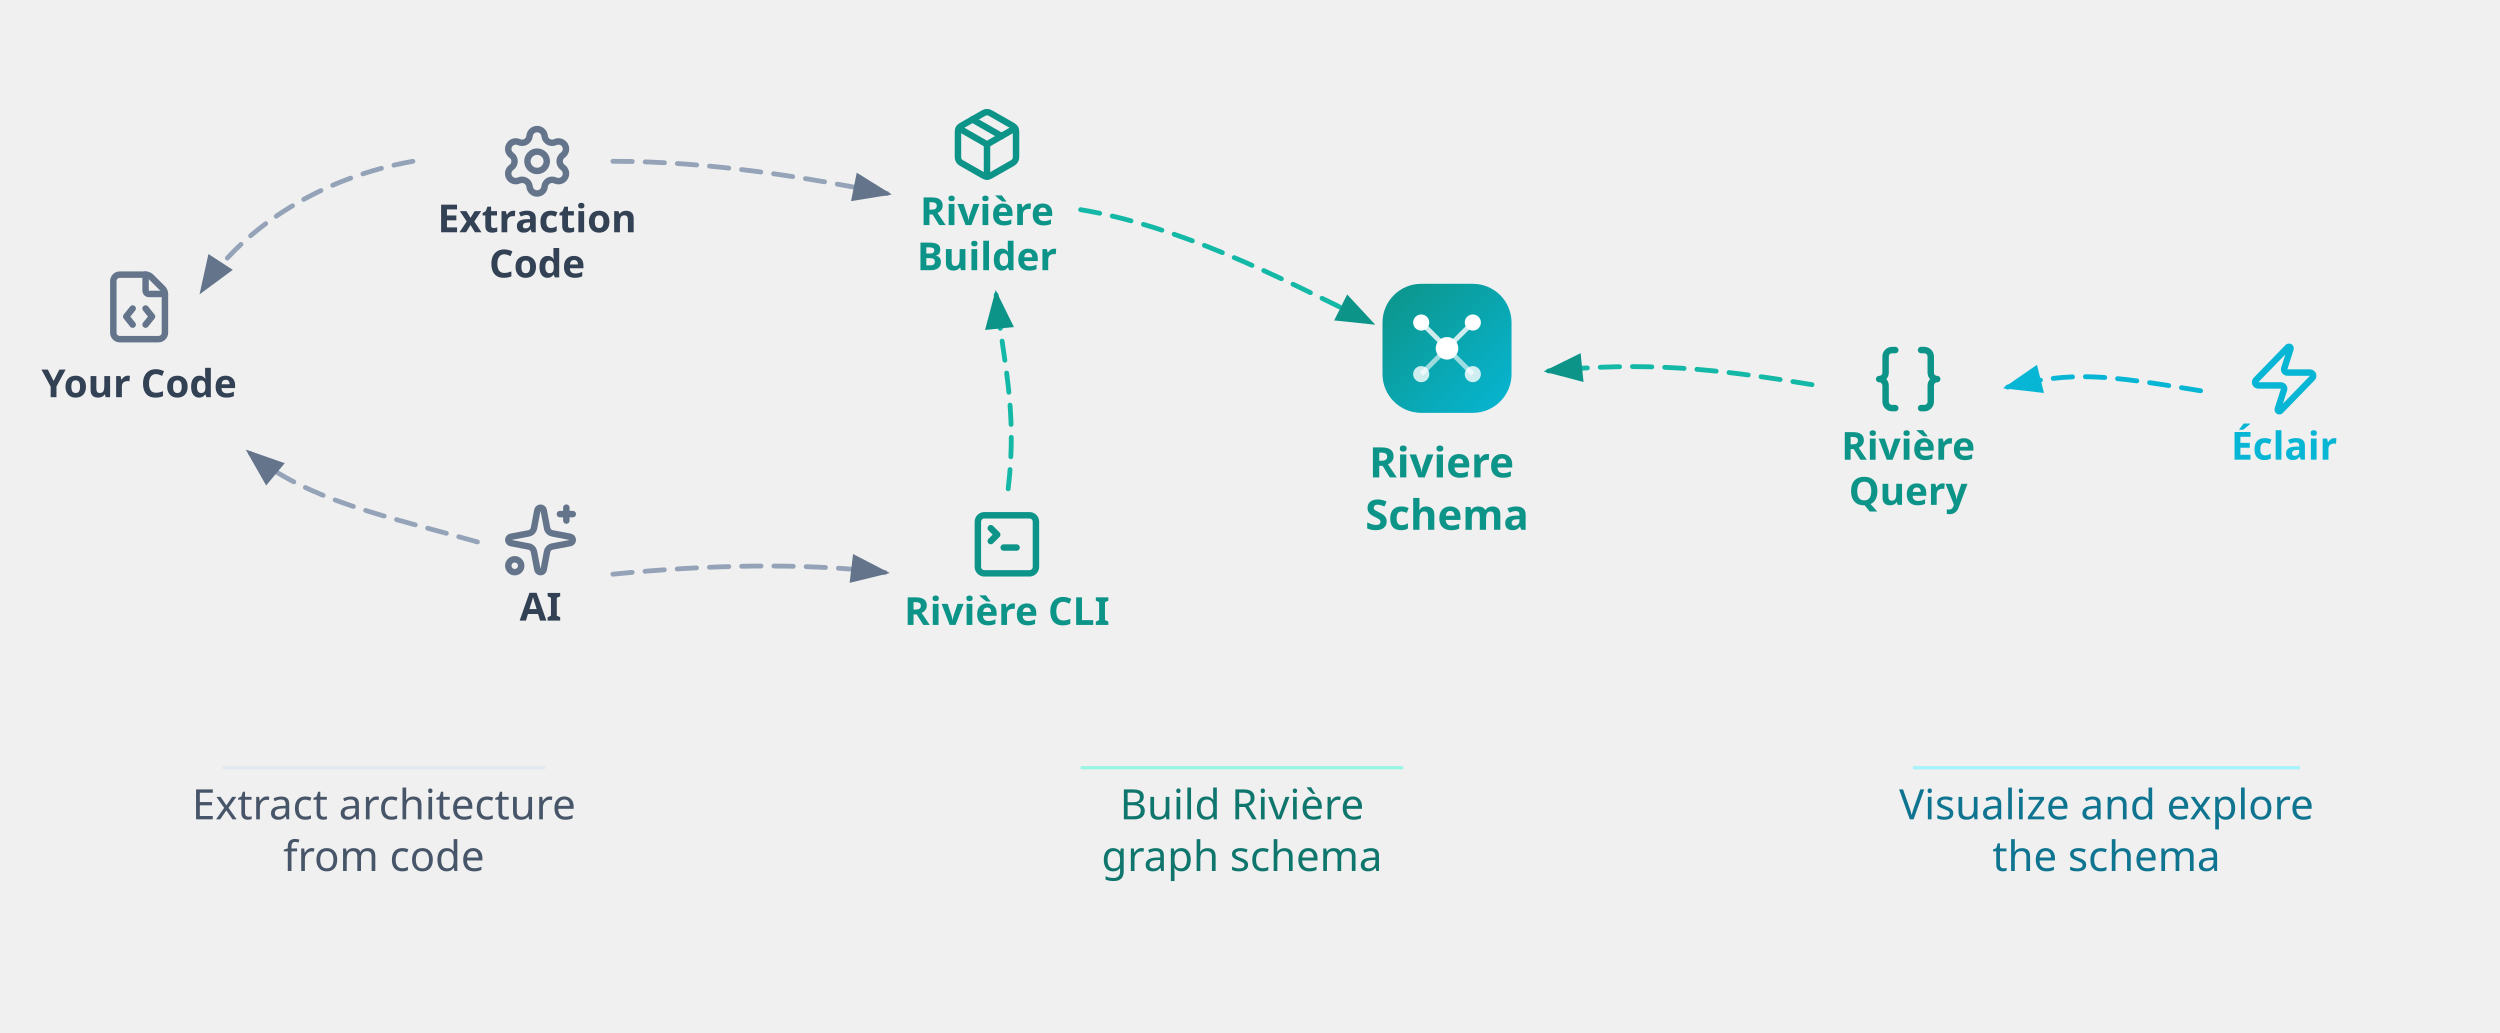
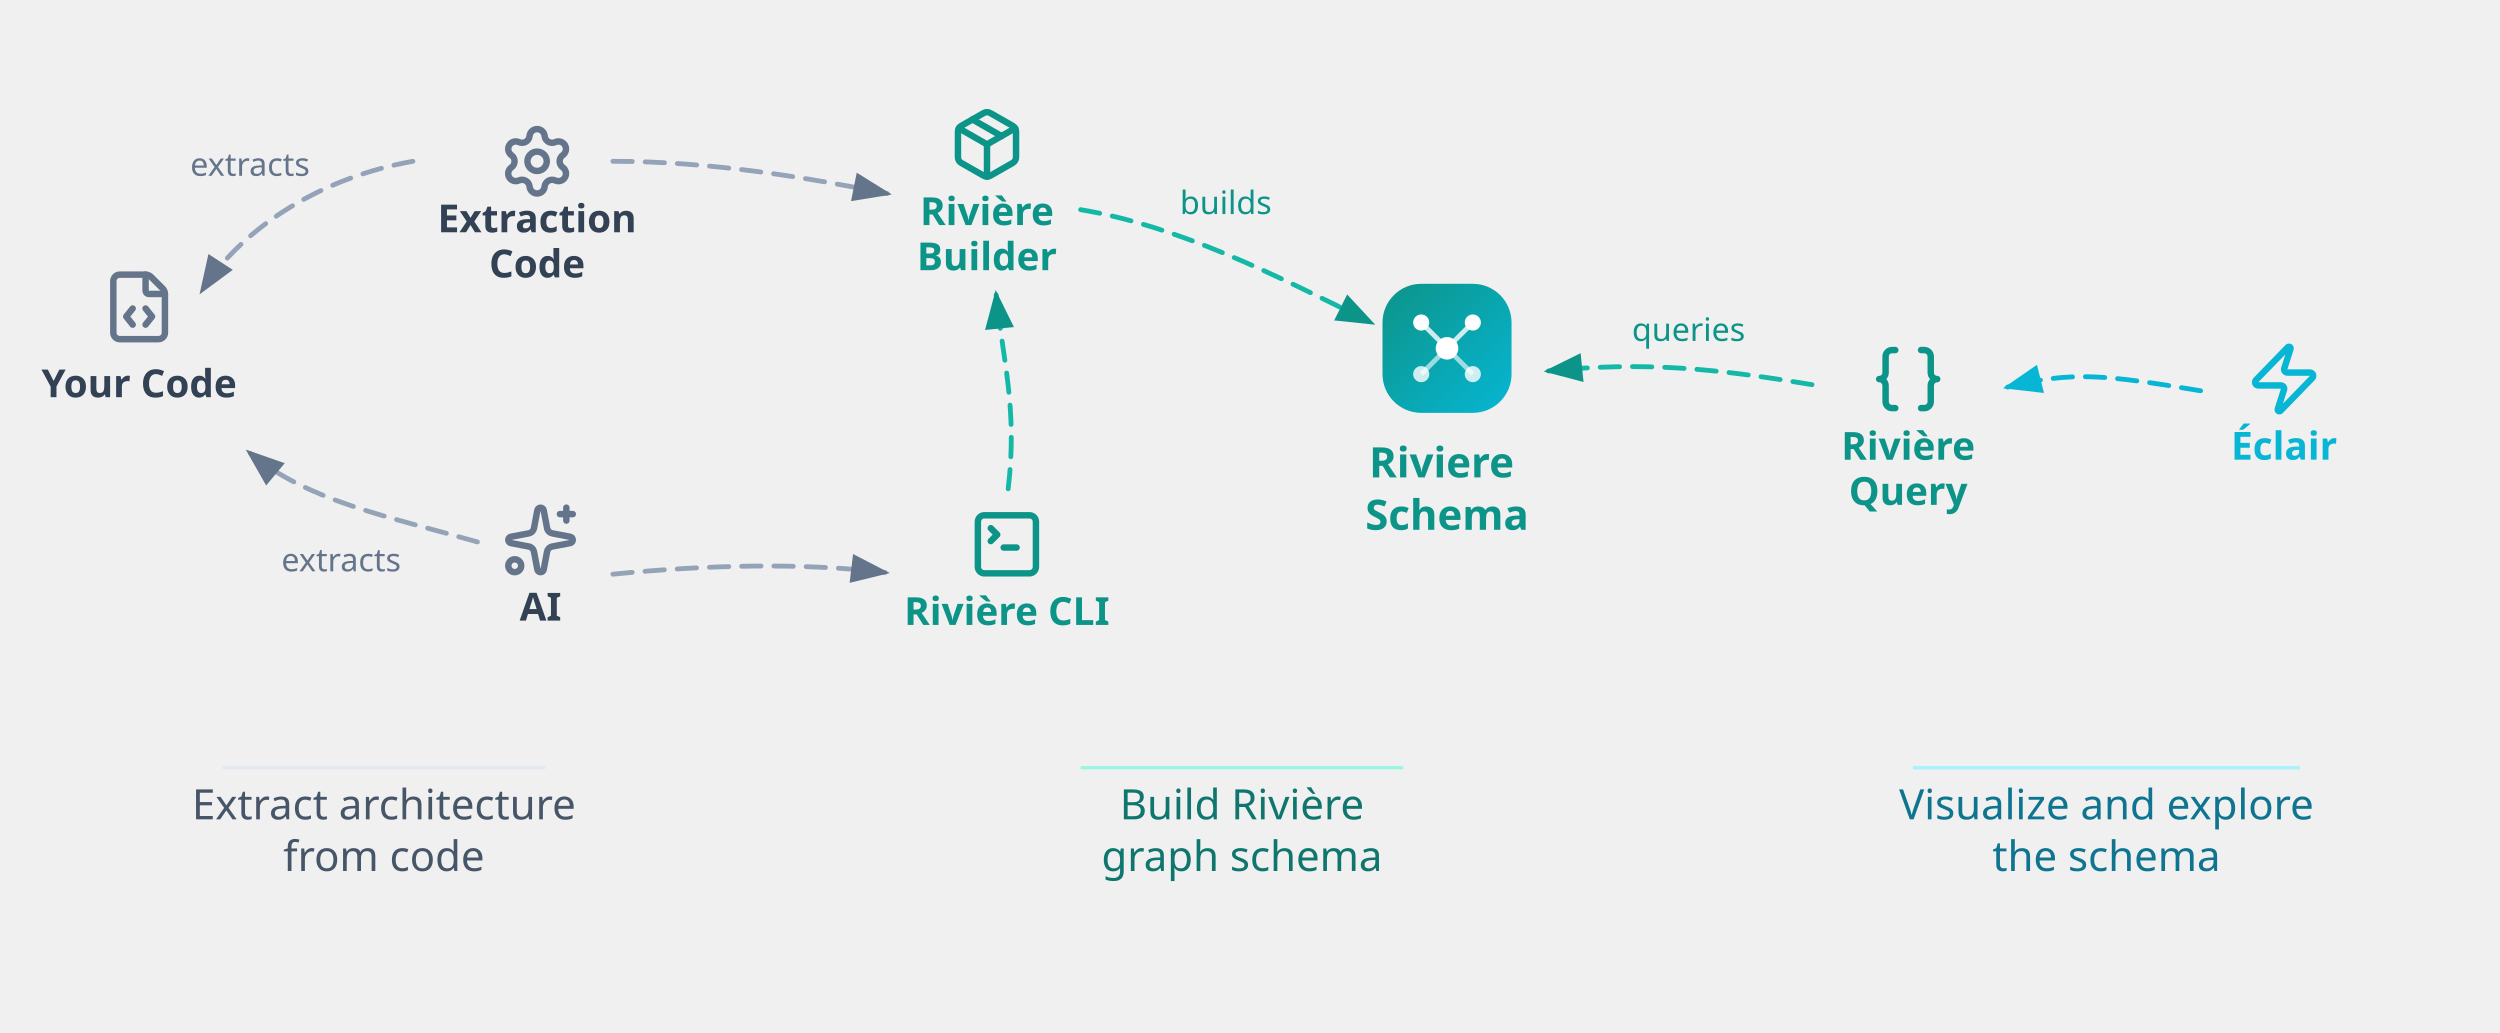
<svg xmlns="http://www.w3.org/2000/svg" width="775" height="320" viewBox="0 0 775 320" fill="none" version="1.1" id="svg34">
  <defs id="defs4">
    <linearGradient id="stream-gradient" x1="0" y1="0" x2="40" y2="40" gradientUnits="userSpaceOnUse">
      <stop offset="0%" stop-color="#0D9488" id="stop1" />
      <stop offset="100%" stop-color="#06B6D4" id="stop2" />
    </linearGradient>
    <marker id="arrow-gray" markerWidth="8" markerHeight="6" refX="7" refY="3" orient="auto" viewBox="0 0 8 6" preserveAspectRatio="xMidYMid">
      <polygon points="0,6 0,0 8,3 " fill="#64748b" id="polygon2" />
    </marker>
    <marker id="arrow-teal" markerWidth="8" markerHeight="6" refX="7" refY="3" orient="auto" viewBox="0 0 8 6" preserveAspectRatio="xMidYMid">
      <polygon points="0,6 0,0 8,3 " fill="#0d9488" id="polygon3" />
    </marker>
    <marker id="arrow-cyan" markerWidth="8" markerHeight="6" refX="7" refY="3" orient="auto" viewBox="0 0 8 6" preserveAspectRatio="xMidYMid">
      <polygon points="0,6 0,0 8,3 " fill="#06b6d4" id="polygon4" />
    </marker>
    <marker id="arrow-gray-3" markerWidth="8" markerHeight="6" refX="7" refY="3" orient="auto" viewBox="0 0 8 6" preserveAspectRatio="xMidYMid">
      <polygon points="0,0 8,3 0,6 " fill="#64748b" id="polygon2-0" />
    </marker>
    <marker id="arrow-gray-6" markerWidth="8" markerHeight="6" refX="7" refY="3" orient="auto" viewBox="0 0 8 6" preserveAspectRatio="xMidYMid">
      <polygon points="0,0 8,3 0,6 " fill="#64748b" id="polygon2-5" />
    </marker>
    <marker id="arrow-gray-1" markerWidth="8" markerHeight="6" refX="7" refY="3" orient="auto-start-reverse" viewBox="0 0 8 6" preserveAspectRatio="xMidYMid">
      <polygon points="8,3 0,6 0,0 " fill="#64748b" id="polygon2-4" transform="matrix(-1,0,0,1,8,0)" />
    </marker>
    <marker id="arrow-gray-9" markerWidth="8" markerHeight="6" refX="7" refY="3" orient="auto" viewBox="0 0 8 6" preserveAspectRatio="xMidYMid">
      <polygon points="0,0 8,3 0,6 " fill="#64748b" id="polygon2-54" />
    </marker>
    <marker id="arrow-gray-67" markerWidth="8" markerHeight="6" refX="7" refY="3" orient="auto" viewBox="0 0 8 6" preserveAspectRatio="xMidYMid">
      <polygon points="0,0 8,3 0,6 " fill="#64748b" id="polygon2-8" />
    </marker>
    <marker id="arrow-teal-7" markerWidth="8" markerHeight="6" refX="7" refY="3" orient="auto" viewBox="0 0 8 6" preserveAspectRatio="xMidYMid">
      <polygon points="0,0 8,3 0,6 " fill="#0d9488" id="polygon3-4" />
    </marker>
    <marker id="arrow-teal-1" markerWidth="8" markerHeight="6" refX="7" refY="3" orient="auto" viewBox="0 0 8 6" preserveAspectRatio="xMidYMid">
      <polygon points="0,0 8,3 0,6 " fill="#0d9488" id="polygon3-5" />
    </marker>
    <marker id="arrow-teal-9" markerWidth="8" markerHeight="6" refX="7" refY="3" orient="auto" viewBox="0 0 8 6" preserveAspectRatio="xMidYMid">
      <polygon points="0,0 8,3 0,6 " fill="#0d9488" id="polygon3-3" />
    </marker>
  </defs>
  <g transform="translate(43.12882,115.1372)" id="g-yourcode">
-     <g transform="translate(-12,-32)">
-       <path d="M6 22a2 2 0 0 1-2-2V4a2 2 0 0 1 2-2h8a2.4 2.4 0 0 1 1.704.706l3.588 3.588A2.4 2.4 0 0 1 20 8v12a2 2 0 0 1-2 2z" fill="none" stroke="#64748B" stroke-width="2" stroke-linecap="round" stroke-linejoin="round" />
-       <path d="M14 2v5a1 1 0 0 0 1 1h5" fill="none" stroke="#64748B" stroke-width="2" stroke-linecap="round" stroke-linejoin="round" />
-       <path d="M10 12.5 8 15l2 2.5" fill="none" stroke="#64748B" stroke-width="2" stroke-linecap="round" stroke-linejoin="round" />
-       <path d="m14 12.5 2 2.5-2 2.5" fill="none" stroke="#64748B" stroke-width="2" stroke-linecap="round" stroke-linejoin="round" />
+     <g transform="translate(-12,-32)" id="g4">
+       <path d="M6 22a2 2 0 0 1-2-2V4a2 2 0 0 1 2-2h8a2.4 2.4 0 0 1 1.704.706l3.588 3.588A2.4 2.4 0 0 1 20 8v12a2 2 0 0 1-2 2z" fill="none" stroke="#64748B" stroke-width="2" stroke-linecap="round" stroke-linejoin="round" id="path1" />
+       <path d="M14 2v5a1 1 0 0 0 1 1h5" fill="none" stroke="#64748B" stroke-width="2" stroke-linecap="round" stroke-linejoin="round" id="path2" />
+       <path d="M10 12.5 8 15l2 2.5" fill="none" stroke="#64748B" stroke-width="2" stroke-linecap="round" stroke-linejoin="round" id="path3" />
+       <path d="m14 12.5 2 2.5-2 2.5" fill="none" stroke="#64748B" stroke-width="2" stroke-linecap="round" stroke-linejoin="round" id="path4" />
    </g>
    <text x="0" y="8" font-family="Rubik, sans-serif" font-size="12px" font-weight="600" fill="#334155" text-anchor="middle" id="text-yourcode">Your Code</text>
  </g>
  <g transform="translate(166.5,50)" id="g-extraction">
-     <g transform="translate(-12,-12)">
-       <path d="M9.671 4.136a2.34 2.34 0 0 1 4.659 0 2.34 2.34 0 0 0 3.319 1.915 2.34 2.34 0 0 1 2.33 4.033 2.34 2.34 0 0 0 0 3.831 2.34 2.34 0 0 1-2.33 4.033 2.34 2.34 0 0 0-3.319 1.915 2.34 2.34 0 0 1-4.659 0 2.34 2.34 0 0 0-3.32-1.915 2.34 2.34 0 0 1-2.33-4.033 2.34 2.34 0 0 0 0-3.831A2.34 2.34 0 0 1 6.35 6.051a2.34 2.34 0 0 0 3.319-1.915" fill="none" stroke="#64748B" stroke-width="2" stroke-linecap="round" stroke-linejoin="round" />
-       <circle cx="12" cy="12" r="3" fill="none" stroke="#64748B" stroke-width="2" />
+     <g transform="translate(-12,-12)" id="g5">
+       <path d="M9.671 4.136a2.34 2.34 0 0 1 4.659 0 2.34 2.34 0 0 0 3.319 1.915 2.34 2.34 0 0 1 2.33 4.033 2.34 2.34 0 0 0 0 3.831 2.34 2.34 0 0 1-2.33 4.033 2.34 2.34 0 0 0-3.319 1.915 2.34 2.34 0 0 1-4.659 0 2.34 2.34 0 0 0-3.32-1.915 2.34 2.34 0 0 1-2.33-4.033 2.34 2.34 0 0 0 0-3.831A2.34 2.34 0 0 1 6.35 6.051a2.34 2.34 0 0 0 3.319-1.915" fill="none" stroke="#64748B" stroke-width="2" stroke-linecap="round" stroke-linejoin="round" id="path5" />
+       <circle cx="12" cy="12" r="3" fill="none" stroke="#64748B" stroke-width="2" id="circle5" />
    </g>
    <text x="0" y="22" font-family="Rubik, sans-serif" font-size="12px" font-weight="600" fill="#334155" text-anchor="middle" id="text-extraction">Extraction</text>
    <text x="0" y="36" font-family="Rubik, sans-serif" font-size="12px" font-weight="600" fill="#334155" text-anchor="middle" id="text-extraction2">Code</text>
  </g>
  <g transform="translate(167.5664,187.3781)" id="g-ai">
-     <g transform="translate(-12,-32)">
-       <path d="M11.017 2.814a1 1 0 0 1 1.966 0l1.051 5.558a2 2 0 0 0 1.594 1.594l5.558 1.051a1 1 0 0 1 0 1.966l-5.558 1.051a2 2 0 0 0-1.594 1.594l-1.051 5.558a1 1 0 0 1-1.966 0l-1.051-5.558a2 2 0 0 0-1.594-1.594l-5.558-1.051a1 1 0 0 1 0-1.966l5.558-1.051a2 2 0 0 0 1.594-1.594z" fill="none" stroke="#64748B" stroke-width="2" stroke-linecap="round" stroke-linejoin="round" />
-       <path d="M20 2v4" fill="none" stroke="#64748B" stroke-width="2" stroke-linecap="round" />
-       <path d="M22 4h-4" fill="none" stroke="#64748B" stroke-width="2" stroke-linecap="round" />
-       <circle cx="4" cy="20" r="2" fill="none" stroke="#64748B" stroke-width="2" />
+     <g transform="translate(-12,-32)" id="g8">
+       <path d="M11.017 2.814a1 1 0 0 1 1.966 0l1.051 5.558a2 2 0 0 0 1.594 1.594l5.558 1.051a1 1 0 0 1 0 1.966l-5.558 1.051a2 2 0 0 0-1.594 1.594l-1.051 5.558a1 1 0 0 1-1.966 0l-1.051-5.558a2 2 0 0 0-1.594-1.594l-5.558-1.051a1 1 0 0 1 0-1.966l5.558-1.051a2 2 0 0 0 1.594-1.594z" fill="none" stroke="#64748B" stroke-width="2" stroke-linecap="round" stroke-linejoin="round" id="path6" />
+       <path d="M20 2v4" fill="none" stroke="#64748B" stroke-width="2" stroke-linecap="round" id="path7" />
+       <path d="M22 4h-4" fill="none" stroke="#64748B" stroke-width="2" stroke-linecap="round" id="path8" />
+       <circle cx="4" cy="20" r="2" fill="none" stroke="#64748B" stroke-width="2" id="circle8" />
    </g>
    <text x="0" y="5" font-family="Rubik, sans-serif" font-size="12px" font-weight="600" fill="#334155" text-anchor="middle" id="text-ai">AI</text>
  </g>
  <g transform="translate(312.1415,188.7359)" id="g-cli">
-     <g transform="translate(-12,-32)">
-       <rect x="3" y="3" width="18" height="18" rx="2" ry="2" fill="none" stroke="#0D9488" stroke-width="2" />
-       <path d="m7 11 2-2-2-2" fill="none" stroke="#0D9488" stroke-width="2" stroke-linecap="round" stroke-linejoin="round" />
-       <path d="M11 13h4" fill="none" stroke="#0D9488" stroke-width="2" stroke-linecap="round" stroke-linejoin="round" />
+     <g transform="translate(-12,-32)" id="g10">
+       <rect x="3" y="3" width="18" height="18" rx="2" ry="2" fill="none" stroke="#0D9488" stroke-width="2" id="rect8" />
+       <path d="m7 11 2-2-2-2" fill="none" stroke="#0D9488" stroke-width="2" stroke-linecap="round" stroke-linejoin="round" id="path9" />
+       <path d="M11 13h4" fill="none" stroke="#0D9488" stroke-width="2" stroke-linecap="round" stroke-linejoin="round" id="path10" />
    </g>
    <text x="0" y="5" font-family="Rubik, sans-serif" font-size="12px" font-weight="600" fill="#0D9488" text-anchor="middle" id="text-cli">Rivière CLI</text>
  </g>
  <g transform="translate(305.9678,64.76106)" id="g-builder">
-     <g transform="translate(-12,-32)">
-       <path d="M11 21.73a2 2 0 0 0 2 0l7-4A2 2 0 0 0 21 16V8a2 2 0 0 0-1-1.73l-7-4a2 2 0 0 0-2 0l-7 4A2 2 0 0 0 3 8v8a2 2 0 0 0 1 1.73z" fill="none" stroke="#0D9488" stroke-width="2" stroke-linecap="round" stroke-linejoin="round" />
-       <path d="M12 22V12" fill="none" stroke="#0D9488" stroke-width="2" stroke-linecap="round" stroke-linejoin="round" />
-       <polyline points="3.29 7 12 12 20.71 7" fill="none" stroke="#0D9488" stroke-width="2" stroke-linecap="round" stroke-linejoin="round" />
-       <path d="m7.5 4.27 9 5.15" fill="none" stroke="#0D9488" stroke-width="2" stroke-linecap="round" stroke-linejoin="round" />
+     <g transform="translate(-12,-32)" id="g13">
+       <path d="M11 21.73a2 2 0 0 0 2 0l7-4A2 2 0 0 0 21 16V8a2 2 0 0 0-1-1.73l-7-4a2 2 0 0 0-2 0l-7 4A2 2 0 0 0 3 8v8a2 2 0 0 0 1 1.73z" fill="none" stroke="#0D9488" stroke-width="2" stroke-linecap="round" stroke-linejoin="round" id="path11" />
+       <path d="M12 22V12" fill="none" stroke="#0D9488" stroke-width="2" stroke-linecap="round" stroke-linejoin="round" id="path12" />
+       <polyline points="3.29 7 12 12 20.71 7" fill="none" stroke="#0D9488" stroke-width="2" stroke-linecap="round" stroke-linejoin="round" id="polyline12" />
+       <path d="m7.5 4.27 9 5.15" fill="none" stroke="#0D9488" stroke-width="2" stroke-linecap="round" stroke-linejoin="round" id="path13" />
    </g>
    <text x="0" y="5" font-family="Rubik, sans-serif" font-size="12px" font-weight="600" fill="#0D9488" text-anchor="middle" id="text-builder">Rivière</text>
    <text x="0" y="19" font-family="Rubik, sans-serif" font-size="12px" font-weight="600" fill="#0D9488" text-anchor="middle" id="text-builder2">Builder</text>
  </g>
  <g transform="translate(448.5765,117.9834)" id="g22">
    <g transform="translate(-20,-30)" id="g21">
      <rect width="40" height="40" rx="12" fill="url(#stream-gradient)" id="rect14" style="fill:url(#stream-gradient)" x="0" y="0" />
      <circle cx="12" cy="12" r="2.5" fill="#ffffff" id="circle14" />
      <circle cx="28" cy="12" r="2.5" fill="#ffffff" id="circle15" />
      <circle cx="20" cy="20" r="3.5" fill="#ffffff" id="circle16" />
      <circle cx="12" cy="28" r="2.5" fill="#ffffff" opacity="0.8" id="circle17" />
      <circle cx="28" cy="28" r="2.5" fill="#ffffff" opacity="0.8" id="circle18" />
      <line x1="12" y1="12" x2="20" y2="20" stroke="#ffffff" stroke-width="1.5" opacity="0.8" id="line18" />
      <line x1="28" y1="12" x2="20" y2="20" stroke="#ffffff" stroke-width="1.5" opacity="0.8" id="line19" />
      <line x1="20" y1="20" x2="12" y2="28" stroke="#ffffff" stroke-width="1.5" opacity="0.6" id="line20" />
      <line x1="20" y1="20" x2="28" y2="28" stroke="#ffffff" stroke-width="1.5" opacity="0.6" id="line21" />
    </g>
    <text x="0" y="30" font-family="Rubik, sans-serif" font-size="14px" font-weight="700" fill="#0d9488" text-anchor="middle" id="text21" style="font-size:13px">
      <tspan id="tspan34" x="0" y="30" style="font-size:13px">Riviere</tspan>
      <tspan id="tspan35" x="0" y="46.25" style="font-size:13px;direction:ltr">Schema</tspan>
    </text>
  </g>
  <path d="M 128,50 C 100,55 75.666,70.003 62.666,90.003" stroke="#94a3b8" stroke-width="1.5" stroke-dasharray="6, 4" stroke-linecap="round" fill="none" marker-end="url(#arrow-gray)" id="curve-extract-code-to-yourcode" />
+   <text x="77.505" y="54.505" font-family="Rubik, sans-serif" font-size="10px" font-weight="500" fill="#64748b" text-anchor="middle" id="text13">extracts</text>
  <path d="M 148,168 C 120,160 95.323,155.326 77.323,140.326" stroke="#94a3b8" stroke-width="1.5" stroke-dasharray="6, 4" stroke-linecap="round" fill="none" marker-end="url(#arrow-gray)" id="curve-ai-to-yourcode" />
+   <text x="105.765" y="177.107" font-family="Rubik, sans-serif" font-size="10px" font-weight="500" fill="#64748b" text-anchor="middle" id="text14">extracts</text>
  <path d="m 190,178 c 30,-3 59.341,-3.533 84.341,-0.533" stroke="#94a3b8" stroke-width="1.5" stroke-dasharray="6, 4" stroke-linecap="round" fill="none" marker-end="url(#arrow-gray)" id="curve-ai-to-cli" />
  <path d="M 190,50 C 220,50 250,55 275,60" stroke="#94a3b8" stroke-width="1.5" stroke-dasharray="6, 4" stroke-linecap="round" fill="none" marker-end="url(#arrow-gray)" id="curve-extractcode-to-builder" />
  <path d="m 312.533,151.536 c 3,-25 -1.734,-40.141 -3.734,-60.141" stroke="#14b8a6" stroke-width="1.5" stroke-dasharray="6, 4" stroke-linecap="round" fill="none" marker-end="url(#arrow-teal)" id="curve-cli-to-builder" />
  <path d="M 335,65 C 365,70 395,85 425,100" stroke="#14b8a6" stroke-width="1.5" stroke-dasharray="6, 4" stroke-linecap="round" fill="none" marker-end="url(#arrow-teal)" id="curve-builder-to-schema" />
+   <text x="380" y="66.352" font-family="Rubik, sans-serif" font-size="10px" font-weight="500" fill="#0d9488" text-anchor="middle" id="text15">builds</text>
  <path d="M 561.718,119.241 C 531.718,114.241 510,112 480,115" stroke="#14b8a6" stroke-width="1.5" stroke-dasharray="6, 4" stroke-linecap="round" fill="none" marker-end="url(#arrow-teal)" id="curve-query-to-schema" />
+   <text x="523.459" y="105.694" font-family="Rubik, sans-serif" font-size="10px" font-weight="500" fill="#0d9488" text-anchor="middle" id="text16">queries</text>
  <path d="m 682.176,121.138 c -30,-5 -39.82,-6.138 -59.82,-1.138" stroke="#06b6d4" stroke-width="1.5" stroke-dasharray="6, 4" stroke-linecap="round" fill="none" marker-end="url(#arrow-cyan)" id="curve-eclair-to-query" />
  <g id="label-extract" transform="translate(119, 250)">
    <line x1="-50" y1="-12" x2="50" y2="-12" stroke="#E2E8F0" stroke-width="1" id="line-extract" />
    <text x="0" y="4" font-family="Rubik, sans-serif" font-size="13" font-weight="500" fill="#475569" text-anchor="middle" id="text1">Extract architecture</text>
    <text x="0" y="20" font-family="Rubik, sans-serif" font-size="13" font-weight="500" fill="#475569" text-anchor="middle" id="text2">from code</text>
  </g>
  <g transform="translate(591.5344,137.5184)" id="g-query">
-     <g transform="translate(-12,-32)">
-       <path d="M8 3H7a2 2 0 0 0-2 2v5a2 2 0 0 1-2 2 2 2 0 0 1 2 2v5c0 1.1.9 2 2 2h1" fill="none" stroke="#0D9488" stroke-width="2" stroke-linecap="round" stroke-linejoin="round" />
-       <path d="M16 21h1a2 2 0 0 0 2-2v-5c0-1.1.9-2 2-2a2 2 0 0 1-2-2V5a2 2 0 0 0-2-2h-1" fill="none" stroke="#0D9488" stroke-width="2" stroke-linecap="round" stroke-linejoin="round" />
+     <g transform="translate(-12,-32)" id="g17">
+       <path d="M8 3H7a2 2 0 0 0-2 2v5a2 2 0 0 1-2 2 2 2 0 0 1 2 2v5c0 1.1.9 2 2 2h1" fill="none" stroke="#0D9488" stroke-width="2" stroke-linecap="round" stroke-linejoin="round" id="path16" />
+       <path d="M16 21h1a2 2 0 0 0 2-2v-5c0-1.1.9-2 2-2a2 2 0 0 1-2-2V5a2 2 0 0 0-2-2h-1" fill="none" stroke="#0D9488" stroke-width="2" stroke-linecap="round" stroke-linejoin="round" id="path17" />
    </g>
    <text x="0" y="5" font-family="Rubik, sans-serif" font-size="12px" font-weight="600" fill="#0D9488" text-anchor="middle" id="text-query">Rivière</text>
    <text x="0" y="19" font-family="Rubik, sans-serif" font-size="12px" font-weight="600" fill="#0D9488" text-anchor="middle" id="text-query2">Query</text>
  </g>
  <g transform="translate(708.0859,137.4913)" id="g-eclair">
-     <g transform="translate(-12,-32)">
+     <g transform="translate(-12,-32)" id="g18">
      <path d="M4 14a1 1 0 0 1-.78-1.63l9.9-10.2a.5.5 0 0 1 .86.46l-1.92 6.02A1 1 0 0 0 13 10h7a1 1 0 0 1 .78 1.63l-9.9 10.2a.5.5 0 0 1-.86-.46l1.92-6.02A1 1 0 0 0 11 14z" fill="none" stroke="#06B6D4" stroke-width="2" stroke-linecap="round" stroke-linejoin="round" id="icon-eclair" />
    </g>
    <text x="0" y="5" font-family="Rubik, sans-serif" font-size="12px" font-weight="600" fill="#06B6D4" text-anchor="middle" id="text-eclair">Éclair</text>
  </g>
  <g id="label-build" transform="translate(385, 250)">
    <line x1="-50" y1="-12" x2="50" y2="-12" stroke="#99F6E4" stroke-width="1" id="line-build" />
    <text x="0" y="4" font-family="Rubik, sans-serif" font-size="13" font-weight="500" fill="#0F766E" text-anchor="middle" id="text3">Build Rivière</text>
    <text x="0" y="20" font-family="Rubik, sans-serif" font-size="13" font-weight="500" fill="#0F766E" text-anchor="middle" id="text7">graph schema</text>
  </g>
  <g id="label-visualize" transform="translate(653, 250)">
    <line x1="-60" y1="-12" x2="60" y2="-12" stroke="#A5F3FC" stroke-width="1" id="line-visualize" />
    <text x="0" y="4" font-family="Rubik, sans-serif" font-size="13" font-weight="500" fill="#0E7490" text-anchor="middle" id="text9">Visualize and explore</text>
    <text x="0" y="20" font-family="Rubik, sans-serif" font-size="13" font-weight="500" fill="#0E7490" text-anchor="middle" id="text10">the schema</text>
  </g>
</svg>
